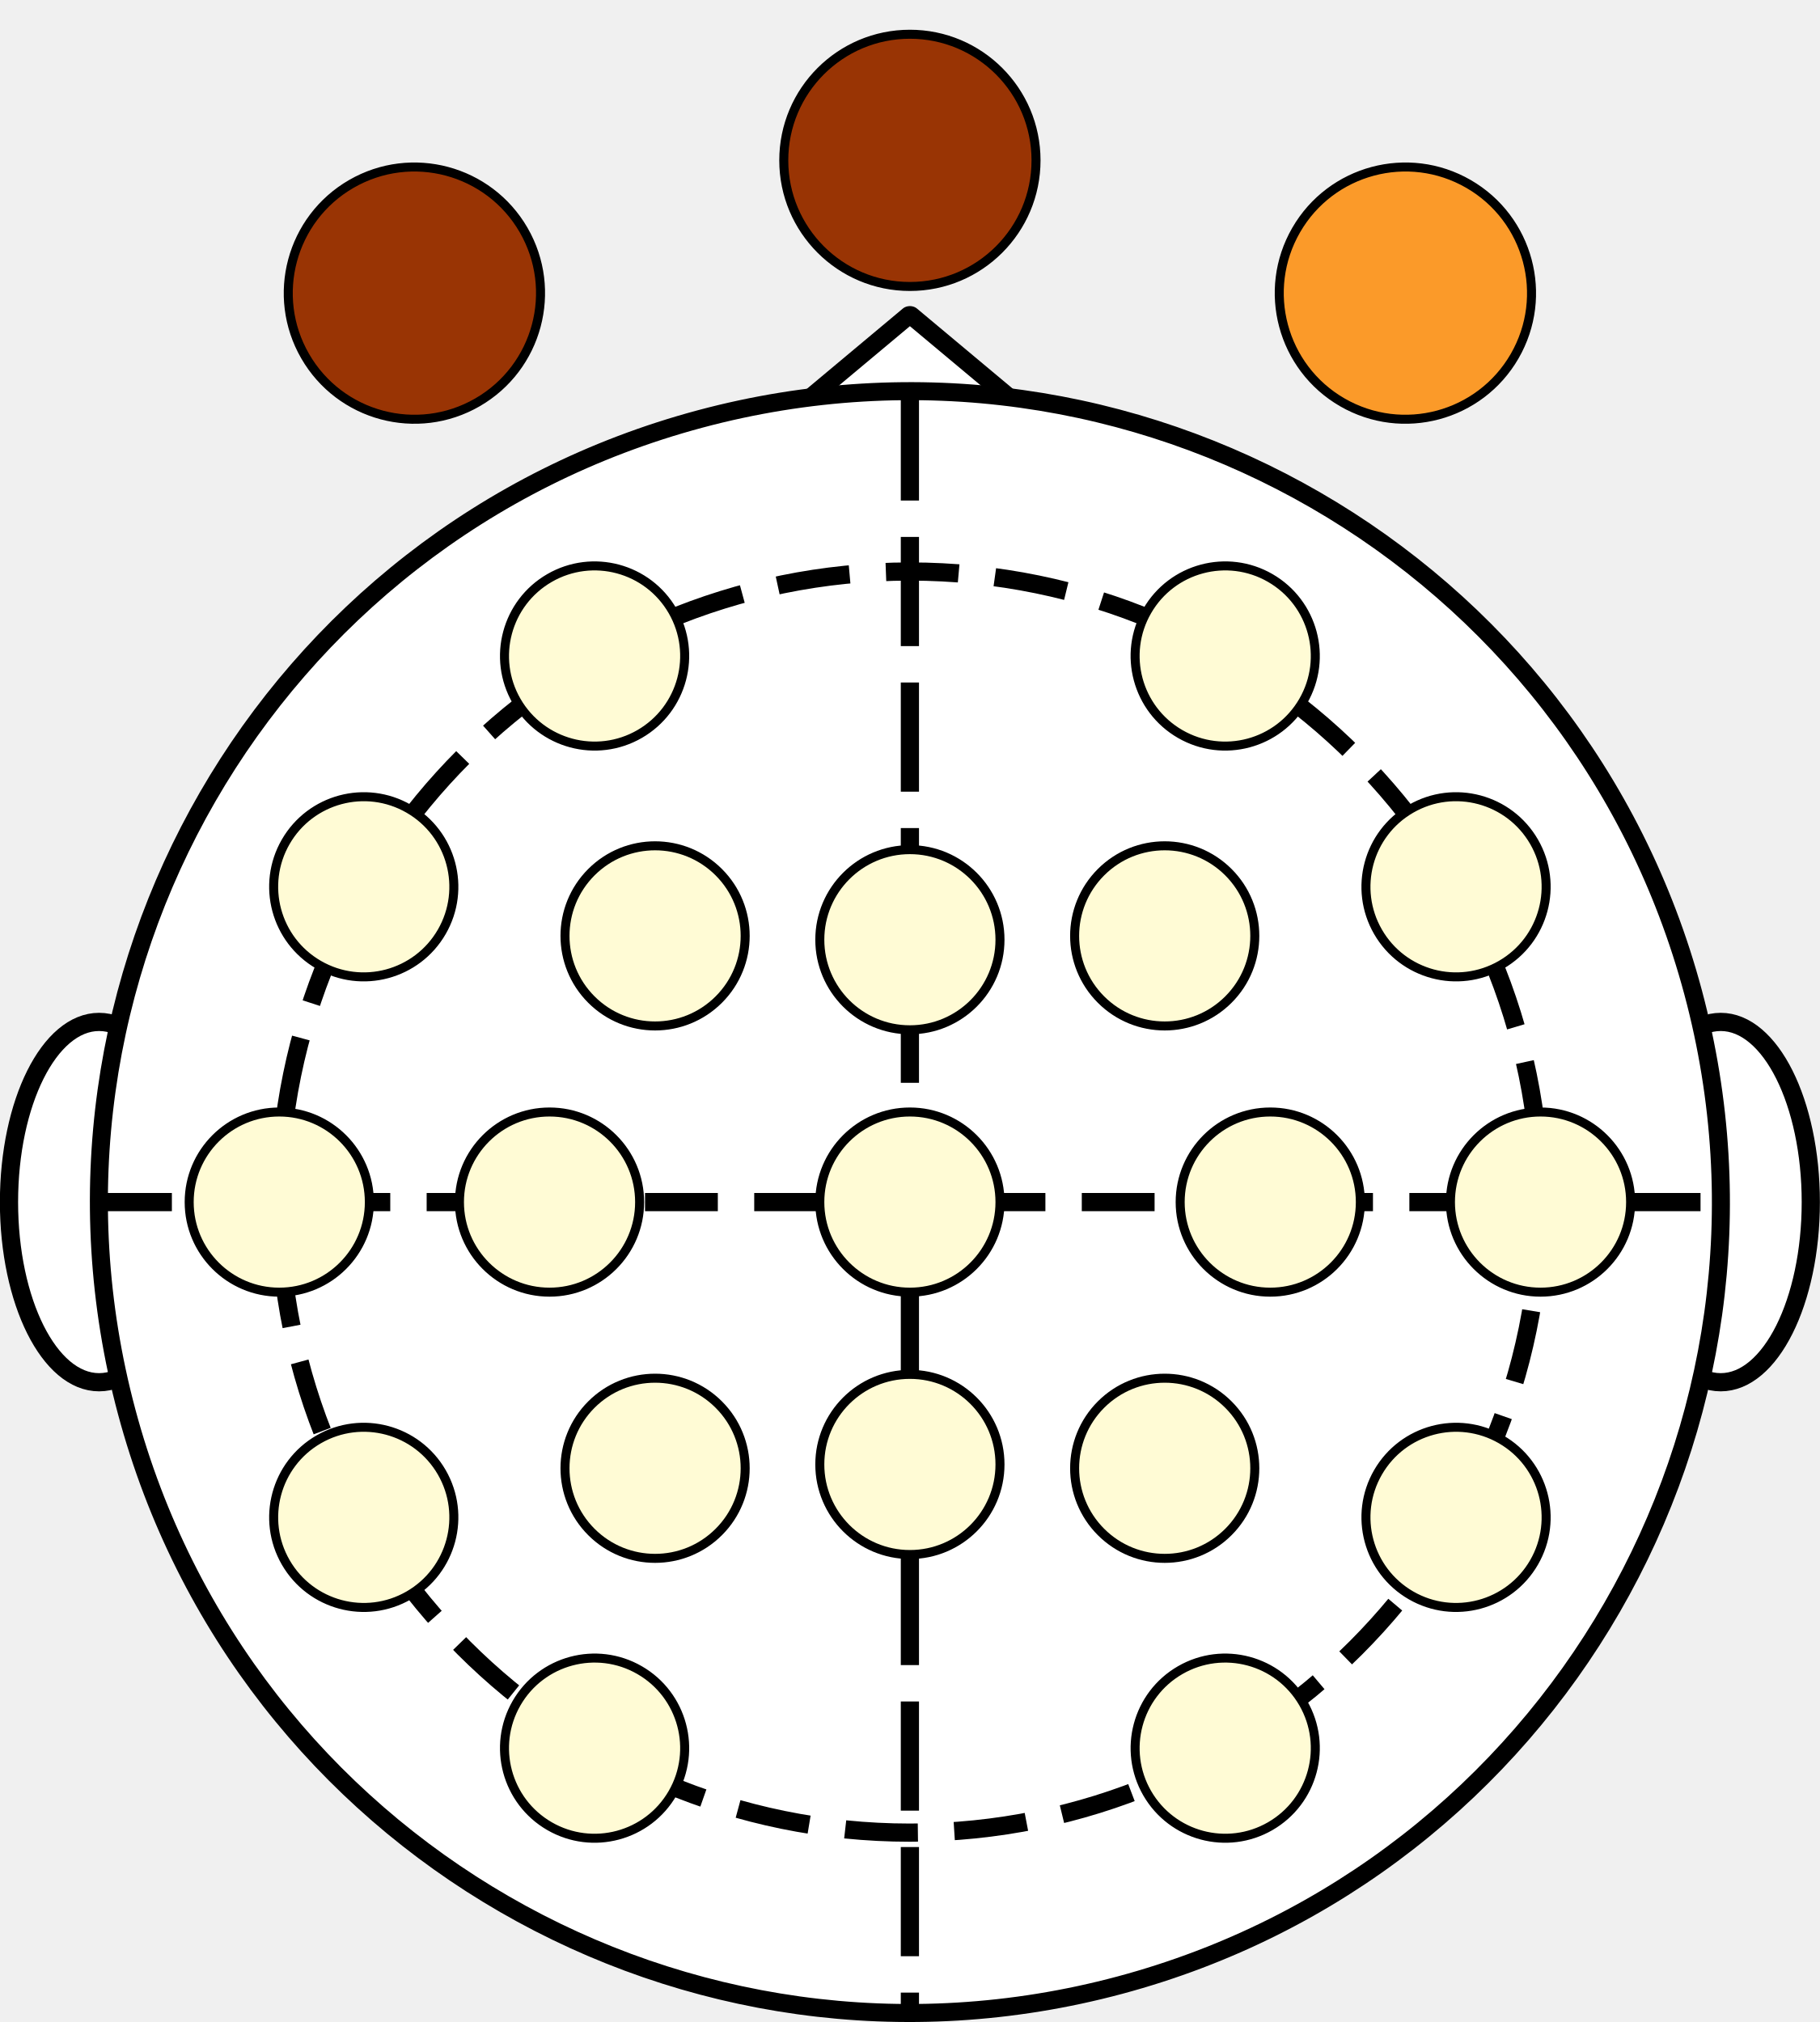
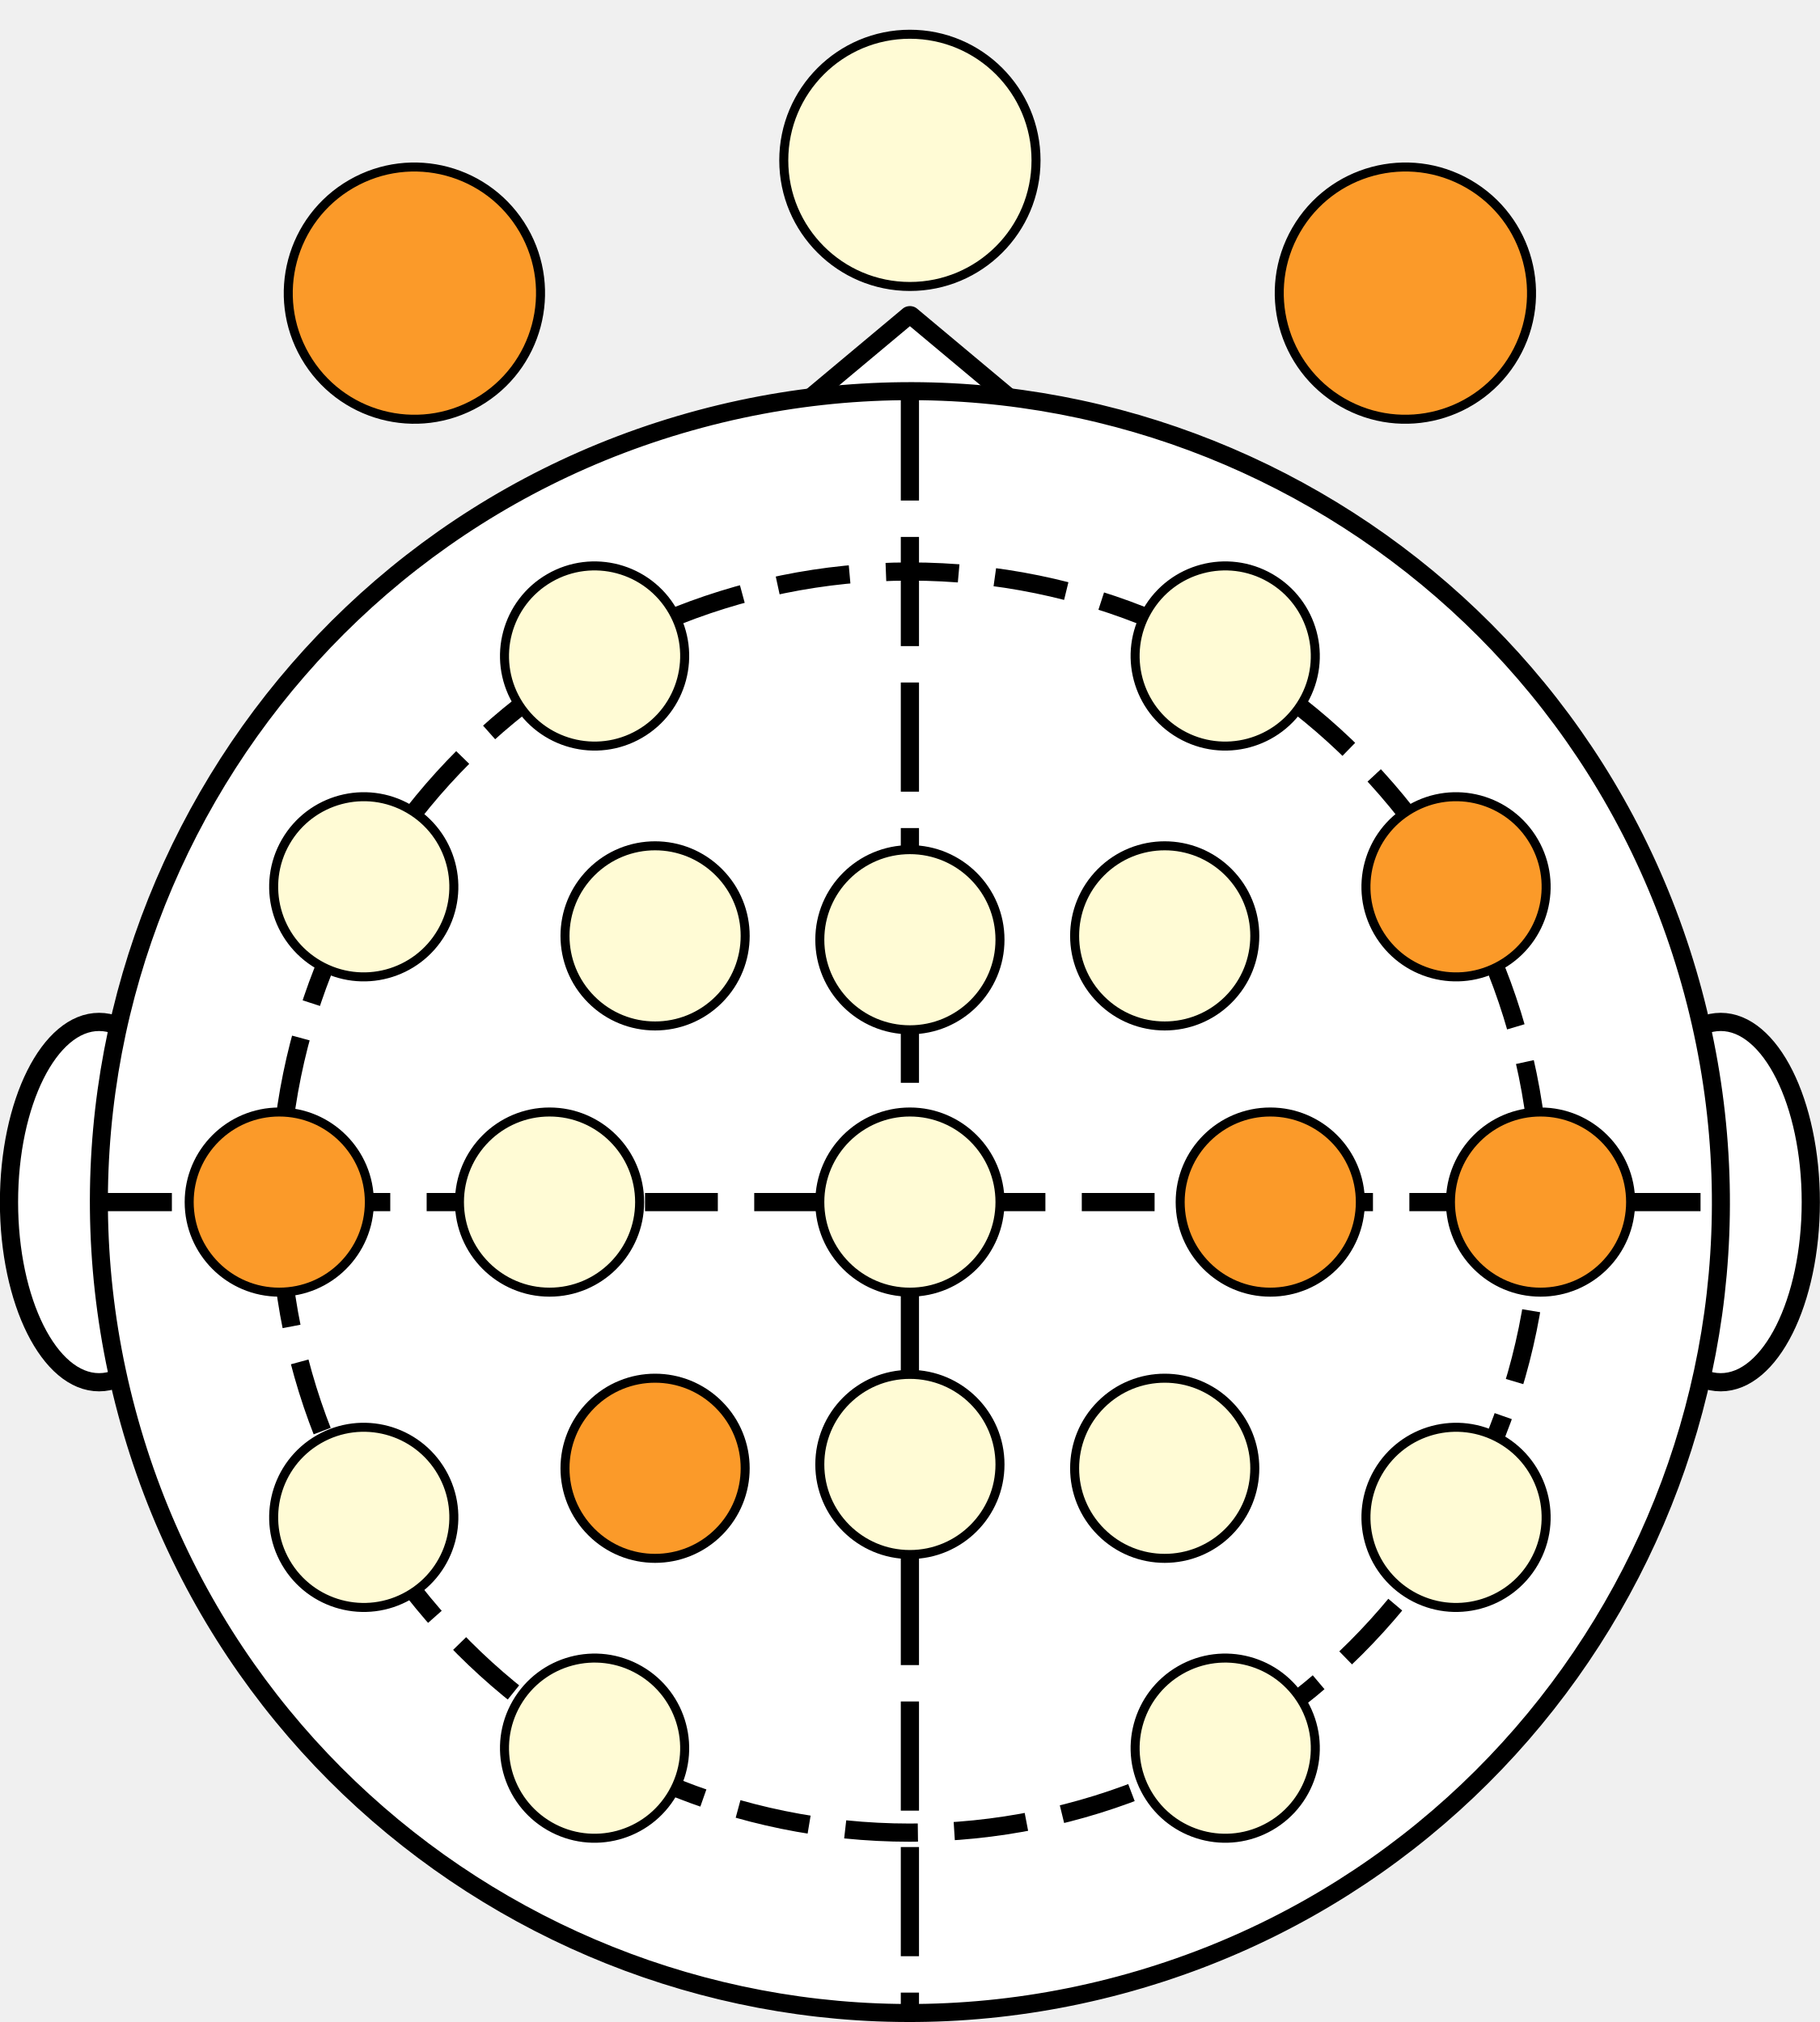
<svg xmlns="http://www.w3.org/2000/svg" width="9cm" height="10cm" viewBox="0 0 318.898 354.331" id="svg3478" version="1.1">
  <defs id="defs3480" />
  <g id="layer1" transform="translate(0,-698.0316)">
    <rect style="opacity:1;fill:#ffffff;fill-opacity:1;fill-rule:nonzero;stroke:#000000;stroke-width:3.214;stroke-linecap:butt;stroke-linejoin:round;stroke-miterlimit:4;stroke-dasharray:none;stroke-dashoffset:0;stroke-opacity:1" id="rect5448" width="29.267" height="29.267" x="690.9" y="483.064" transform="matrix(0.7671005,0.641527,-0.7671005,0.641527,0,0)" />
    <ellipse ry="31.571" rx="15.785" cy="908.682" cx="301.5" id="ellipse5446" style="opacity:1;fill:#ffffff;fill-opacity:1;fill-rule:nonzero;stroke:#000000;stroke-width:3.189;stroke-linecap:butt;stroke-linejoin:round;stroke-miterlimit:4;stroke-dasharray:none;stroke-dashoffset:0;stroke-opacity:1" />
    <ellipse style="opacity:1;fill:#ffffff;fill-opacity:1;fill-rule:nonzero;stroke:#000000;stroke-width:3.189;stroke-linecap:butt;stroke-linejoin:round;stroke-miterlimit:4;stroke-dasharray:none;stroke-dashoffset:0;stroke-opacity:1" id="path5444" cx="17.362" cy="908.682" rx="15.785" ry="31.571" />
    <circle style="opacity:1;fill:#ffffff;fill-opacity:1;fill-rule:nonzero;stroke:#000000;stroke-width:3.157;stroke-linecap:round;stroke-linejoin:round;stroke-miterlimit:4;stroke-dasharray:none;stroke-dashoffset:0;stroke-opacity:1" id="path3505-3" cx="-918.983" cy="-81.185" r="142.069" transform="matrix(-0.258819,-0.9659258,0.9659258,-0.258819,0,0)" />
    <circle cy="908.682" cx="159.431" id="circle4307-6" style="opacity:1;fill:none;fill-opacity:1;fill-rule:nonzero;stroke:#000000;stroke-width:3.189;stroke-linecap:butt;stroke-linejoin:round;stroke-miterlimit:4;stroke-dasharray:12.755, 6.377;stroke-dashoffset:0;stroke-opacity:1" r="110.498" />
    <path style="fill:none;fill-rule:evenodd;stroke:#000000;stroke-width:3.189;stroke-linecap:butt;stroke-linejoin:miter;stroke-miterlimit:4;stroke-dasharray:12.755, 6.377;stroke-dashoffset:0;stroke-opacity:1" d="m 17.362,908.682 284.138,0" id="path4311-7" />
    <path id="path4870-5" d="m 159.431,766.613 0,284.138" style="fill:none;fill-rule:evenodd;stroke:#000000;stroke-width:3.189;stroke-linecap:butt;stroke-linejoin:miter;stroke-miterlimit:4;stroke-dasharray:19.132, 6.377;stroke-dashoffset:0;stroke-opacity:1" />
-     <circle style="opacity:1;fill:#fffbd5;fill-opacity:1;fill-rule:nonzero;stroke:#000000;stroke-width:1.579;stroke-linecap:round;stroke-linejoin:round;stroke-miterlimit:4;stroke-dasharray:none;stroke-dashoffset:0;stroke-opacity:1" id="path4872-3" cx="48.933" cy="908.682" r="15.785" />
-     <circle r="15.785" cy="908.682" cx="-269.93" id="circle4918-5" style="opacity:1;fill:#fffbd5;fill-opacity:1;fill-rule:nonzero;stroke:#000000;stroke-width:1.579;stroke-linecap:round;stroke-linejoin:round;stroke-miterlimit:4;stroke-dasharray:none;stroke-dashoffset:0;stroke-opacity:1" transform="scale(-1,1)" />
+     <circle style="opacity:1;fill:#fb9a29;fill-opacity:1;fill-rule:nonzero;stroke:#000000;stroke-width:1.579;stroke-linecap:round;stroke-linejoin:round;stroke-miterlimit:4;stroke-dasharray:none;stroke-dashoffset:0;stroke-opacity:1" id="path4872-3" cx="48.933" cy="908.682" r="15.785" />
+     <circle r="15.785" cy="908.682" cx="-269.93" id="circle4918-5" style="opacity:1;fill:#fb9a29;fill-opacity:1;fill-rule:nonzero;stroke:#000000;stroke-width:1.579;stroke-linecap:round;stroke-linejoin:round;stroke-miterlimit:4;stroke-dasharray:none;stroke-dashoffset:0;stroke-opacity:1" transform="scale(-1,1)" />
    <circle r="15.785" cy="866.657" cx="-426.767" id="circle4920-6" style="opacity:1;fill:#fffbd5;fill-opacity:1;fill-rule:nonzero;stroke:#000000;stroke-width:1.579;stroke-linecap:round;stroke-linejoin:round;stroke-miterlimit:4;stroke-dasharray:none;stroke-dashoffset:0;stroke-opacity:1" transform="matrix(0.8660254,-0.5,0.5,0.8660254,0,0)" />
-     <circle transform="matrix(-0.8660254,0.5,0.5,0.8660254,0,0)" style="opacity:1;fill:#fffbd5;fill-opacity:1;fill-rule:nonzero;stroke:#000000;stroke-width:1.579;stroke-linecap:round;stroke-linejoin:round;stroke-miterlimit:4;stroke-dasharray:none;stroke-dashoffset:0;stroke-opacity:1" id="circle4922-2" cx="205.771" cy="866.657" r="15.785" />
+     <circle transform="matrix(-0.8660254,0.5,0.5,0.8660254,0,0)" style="opacity:1;fill:#fb9a29;fill-opacity:1;fill-rule:nonzero;stroke:#000000;stroke-width:1.579;stroke-linecap:round;stroke-linejoin:round;stroke-miterlimit:4;stroke-dasharray:none;stroke-dashoffset:0;stroke-opacity:1" id="circle4922-2" cx="205.771" cy="866.657" r="15.785" />
    <circle transform="matrix(0.5,-0.8660254,0.8660254,0.5,0,0)" style="opacity:1;fill:#fffbd5;fill-opacity:1;fill-rule:nonzero;stroke:#000000;stroke-width:1.579;stroke-linecap:round;stroke-linejoin:round;stroke-miterlimit:4;stroke-dasharray:none;stroke-dashoffset:0;stroke-opacity:1" id="circle4926-9" cx="-817.724" cy="592.412" r="15.785" />
    <circle r="15.785" cy="592.412" cx="596.728" id="circle4928-1" style="opacity:1;fill:#fffbd5;fill-opacity:1;fill-rule:nonzero;stroke:#000000;stroke-width:1.579;stroke-linecap:round;stroke-linejoin:round;stroke-miterlimit:4;stroke-dasharray:none;stroke-dashoffset:0;stroke-opacity:1" transform="matrix(-0.5,0.8660254,0.8660254,0.5,0,0)" />
    <circle r="15.785" cy="-316.269" cx="-977.155" id="circle4932-2" style="opacity:1;fill:#fffbd5;fill-opacity:1;fill-rule:nonzero;stroke:#000000;stroke-width:1.579;stroke-linecap:round;stroke-linejoin:round;stroke-miterlimit:4;stroke-dasharray:none;stroke-dashoffset:0;stroke-opacity:1" transform="matrix(-0.5,-0.8660254,0.8660254,-0.5,0,0)" />
    <circle transform="matrix(0.5,0.8660254,0.8660254,-0.5,0,0)" style="opacity:1;fill:#fffbd5;fill-opacity:1;fill-rule:nonzero;stroke:#000000;stroke-width:1.579;stroke-linecap:round;stroke-linejoin:round;stroke-miterlimit:4;stroke-dasharray:none;stroke-dashoffset:0;stroke-opacity:1" id="circle4934-7" cx="756.159" cy="-316.269" r="15.785" />
    <circle transform="matrix(-0.8660254,-0.5,0.5,-0.8660254,0,0)" style="opacity:1;fill:#fffbd5;fill-opacity:1;fill-rule:nonzero;stroke:#000000;stroke-width:1.579;stroke-linecap:round;stroke-linejoin:round;stroke-miterlimit:4;stroke-dasharray:none;stroke-dashoffset:0;stroke-opacity:1" id="circle4938-0" cx="-702.911" cy="-707.226" r="15.785" />
    <circle r="15.785" cy="-707.226" cx="481.914" id="circle4940-9" style="opacity:1;fill:#fffbd5;fill-opacity:1;fill-rule:nonzero;stroke:#000000;stroke-width:1.579;stroke-linecap:round;stroke-linejoin:round;stroke-miterlimit:4;stroke-dasharray:none;stroke-dashoffset:0;stroke-opacity:1" transform="matrix(0.8660254,0.5,0.5,-0.8660254,0,0)" />
    <circle r="15.785" cy="908.682" cx="96.289" id="circle4942-3" style="opacity:1;fill:#fffbd5;fill-opacity:1;fill-rule:nonzero;stroke:#000000;stroke-width:1.579;stroke-linecap:round;stroke-linejoin:round;stroke-miterlimit:4;stroke-dasharray:none;stroke-dashoffset:0;stroke-opacity:1" />
-     <circle style="opacity:1;fill:#fffbd5;fill-opacity:1;fill-rule:nonzero;stroke:#000000;stroke-width:1.579;stroke-linecap:round;stroke-linejoin:round;stroke-miterlimit:4;stroke-dasharray:none;stroke-dashoffset:0;stroke-opacity:1" id="circle4944-6" cx="-222.573" cy="908.682" r="15.785" transform="scale(-1,1)" />
-     <circle style="opacity:1;fill:#fffbd5;fill-opacity:1;fill-rule:nonzero;stroke:#000000;stroke-width:1.579;stroke-linecap:round;stroke-linejoin:round;stroke-miterlimit:4;stroke-dasharray:none;stroke-dashoffset:0;stroke-opacity:1" id="circle4948-0" cx="-594.356" cy="756.684" r="15.785" transform="matrix(0.7071068,-0.7071068,0.7071068,0.7071068,0,0)" />
+     <circle style="opacity:1;fill:#fb9a29;fill-opacity:1;fill-rule:nonzero;stroke:#000000;stroke-width:1.579;stroke-linecap:round;stroke-linejoin:round;stroke-miterlimit:4;stroke-dasharray:none;stroke-dashoffset:0;stroke-opacity:1" id="circle4944-6" cx="-222.573" cy="908.682" r="15.785" transform="scale(-1,1)" />
+     <circle style="opacity:1;fill:#fb9a29;fill-opacity:1;fill-rule:nonzero;stroke:#000000;stroke-width:1.579;stroke-linecap:round;stroke-linejoin:round;stroke-miterlimit:4;stroke-dasharray:none;stroke-dashoffset:0;stroke-opacity:1" id="circle4948-0" cx="-594.356" cy="756.684" r="15.785" transform="matrix(0.7071068,-0.7071068,0.7071068,0.7071068,0,0)" />
    <circle transform="matrix(-0.7071068,0.7071068,0.7071068,0.7071068,0,0)" r="15.785" cy="753.856" cx="465.244" id="circle4950-6" style="opacity:1;fill:#fffbd5;fill-opacity:1;fill-rule:nonzero;stroke:#000000;stroke-width:1.579;stroke-linecap:round;stroke-linejoin:round;stroke-miterlimit:4;stroke-dasharray:none;stroke-dashoffset:0;stroke-opacity:1" />
    <circle transform="matrix(-0.7071068,-0.7071068,0.7071068,-0.7071068,0,0)" r="15.785" cy="-531.214" cx="-819.826" id="circle4954-2" style="opacity:1;fill:#fffbd5;fill-opacity:1;fill-rule:nonzero;stroke:#000000;stroke-width:1.579;stroke-linecap:round;stroke-linejoin:round;stroke-miterlimit:4;stroke-dasharray:none;stroke-dashoffset:0;stroke-opacity:1" />
    <circle style="opacity:1;fill:#fffbd5;fill-opacity:1;fill-rule:nonzero;stroke:#000000;stroke-width:1.579;stroke-linecap:round;stroke-linejoin:round;stroke-miterlimit:4;stroke-dasharray:none;stroke-dashoffset:0;stroke-opacity:1" id="circle4956-6" cx="690.714" cy="-528.386" r="15.785" transform="matrix(0.7071068,0.7071068,0.7071068,-0.7071068,0,0)" />
    <circle style="opacity:1;fill:#fffbd5;fill-opacity:1;fill-rule:nonzero;stroke:#000000;stroke-width:1.579;stroke-linecap:round;stroke-linejoin:round;stroke-miterlimit:4;stroke-dasharray:none;stroke-dashoffset:0;stroke-opacity:1" id="circle4958-1" cx="159.431" cy="908.682" r="15.785" />
-     <circle cy="726.132" cx="159.431" id="circle4966-8" style="opacity:1;fill:#993404;fill-opacity:1;fill-rule:nonzero;stroke:#000000;stroke-width:1.579;stroke-linecap:round;stroke-linejoin:round;stroke-miterlimit:4;stroke-dasharray:none;stroke-dashoffset:0;stroke-opacity:1" r="22.1" />
+     <circle cy="726.132" cx="159.431" id="circle4966-8" style="opacity:1;fill:#fffbd5;fill-opacity:1;fill-rule:nonzero;stroke:#000000;stroke-width:1.579;stroke-linecap:round;stroke-linejoin:round;stroke-miterlimit:4;stroke-dasharray:none;stroke-dashoffset:0;stroke-opacity:1" r="22.1" />
    <ellipse cy="587.96" cx="525.873" id="circle4972-7" style="opacity:1;fill:#fb9a29;fill-opacity:1;fill-rule:nonzero;stroke:#000000;stroke-width:1.579;stroke-linecap:round;stroke-linejoin:round;stroke-miterlimit:4;stroke-dasharray:none;stroke-dashoffset:0;stroke-opacity:1" transform="matrix(-0.5,0.8660254,0.8660254,0.5,0,0)" rx="22.1" ry="22.1" />
-     <ellipse style="opacity:1;fill:#993404;fill-opacity:1;fill-rule:nonzero;stroke:#000000;stroke-width:1.579;stroke-linecap:round;stroke-linejoin:round;stroke-miterlimit:4;stroke-dasharray:none;stroke-dashoffset:0;stroke-opacity:1" id="circle4982-9" cx="685.305" cy="311.817" transform="matrix(0.5,0.8660254,-0.8660254,0.5,0,0)" rx="22.1" ry="22.1" />
+     <ellipse style="opacity:1;fill:#fb9a29;fill-opacity:1;fill-rule:nonzero;stroke:#000000;stroke-width:1.579;stroke-linecap:round;stroke-linejoin:round;stroke-miterlimit:4;stroke-dasharray:none;stroke-dashoffset:0;stroke-opacity:1" id="circle4982-9" cx="685.305" cy="311.817" transform="matrix(0.5,0.8660254,-0.8660254,0.5,0,0)" rx="22.1" ry="22.1" />
    <circle style="opacity:1;fill:#fffbd5;fill-opacity:1;fill-rule:nonzero;stroke:#000000;stroke-width:1.579;stroke-linecap:round;stroke-linejoin:round;stroke-miterlimit:4;stroke-dasharray:none;stroke-dashoffset:0;stroke-opacity:1" id="circle5094-2" cx="862.706" cy="-159.431" r="15.785" transform="matrix(0,1,-1,0,0,0)" />
    <circle transform="matrix(0,-1,-1,0,0,0)" r="15.785" cy="-159.431" cx="-954.658" id="circle5096-0" style="opacity:1;fill:#fffbd5;fill-opacity:1;fill-rule:nonzero;stroke:#000000;stroke-width:1.579;stroke-linecap:round;stroke-linejoin:round;stroke-miterlimit:4;stroke-dasharray:none;stroke-dashoffset:0;stroke-opacity:1" />
+     <ellipse ry="22.1" rx="22.1" transform="matrix(-0.5,0.8660254,0.8660254,0.5,0,0)" style="opacity:1;fill:#fb9a29;fill-opacity:1;fill-rule:nonzero;stroke:#000000;stroke-width:1.579;stroke-linecap:round;stroke-linejoin:round;stroke-miterlimit:4;stroke-dasharray:none;stroke-dashoffset:0;stroke-opacity:1" id="ellipse4162" cx="444.629" cy="757.52" />
  </g>
</svg>
